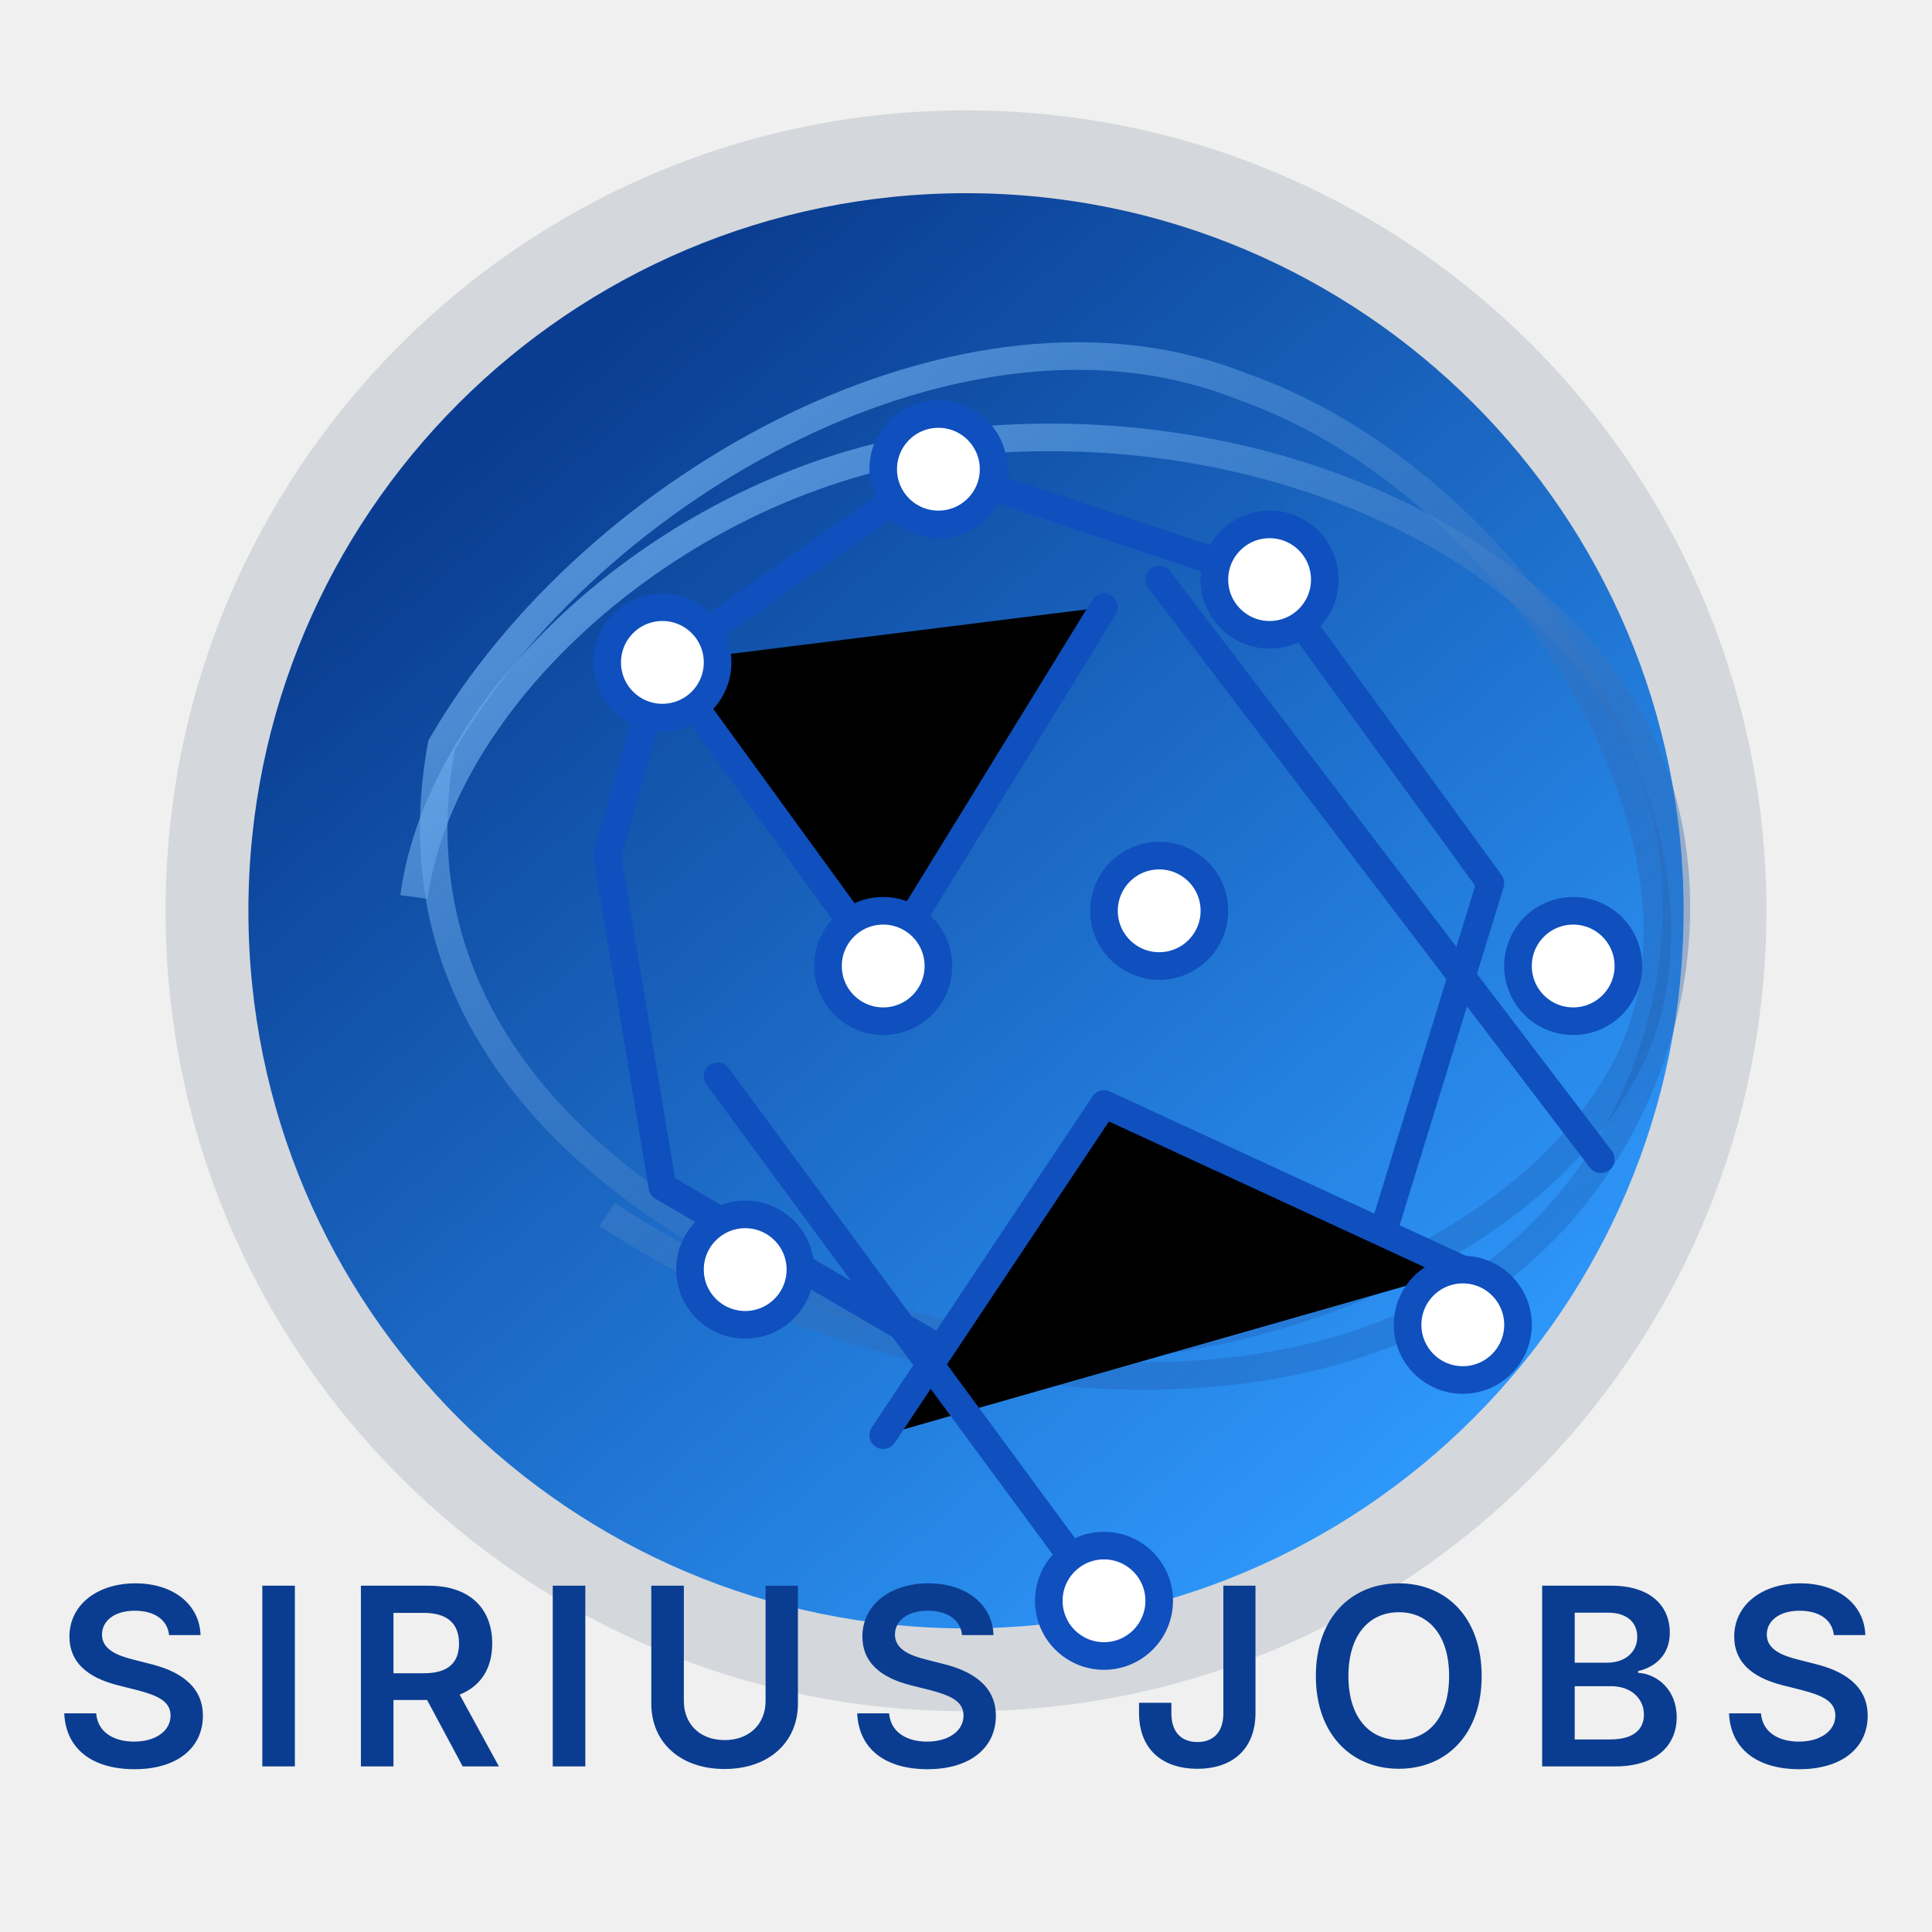
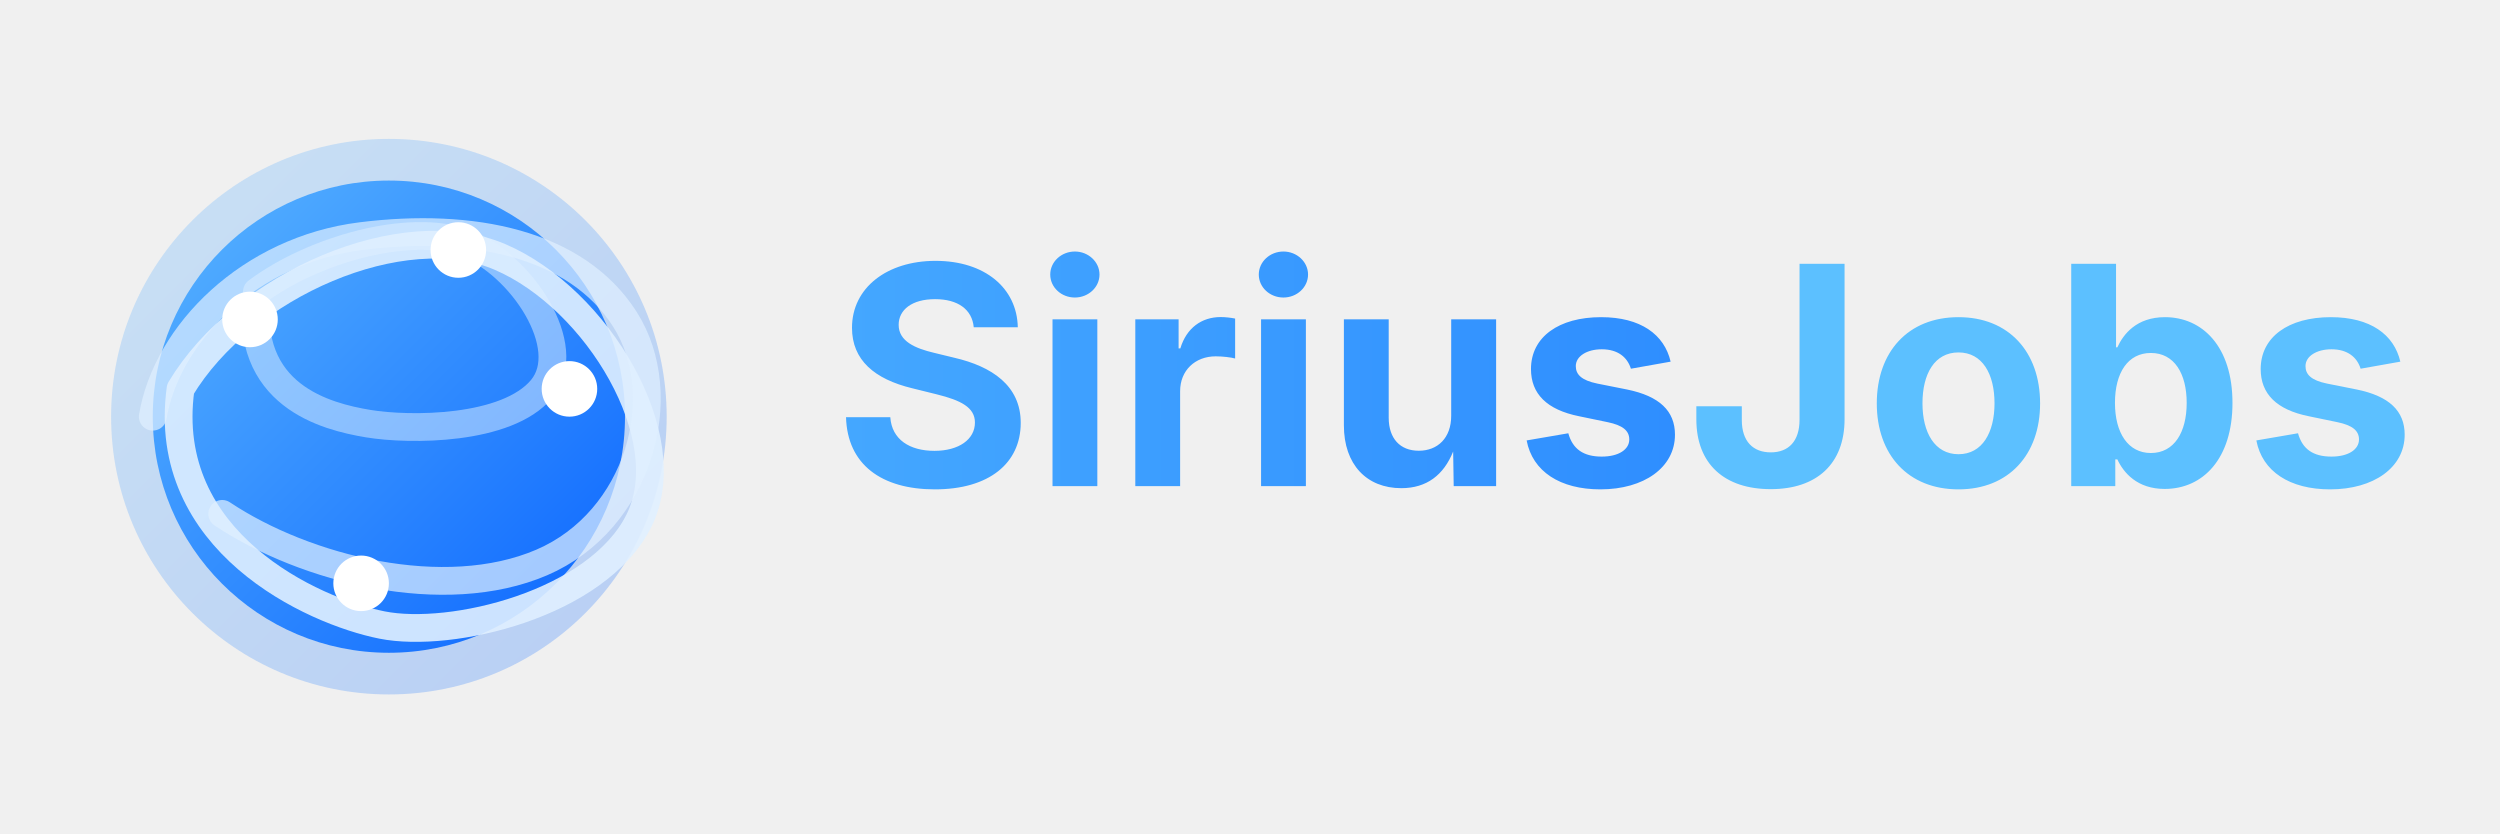
- <svg xmlns="http://www.w3.org/2000/svg" viewBox="0 0 140 140" role="img" aria-labelledby="title">
+ <svg xmlns="http://www.w3.org/2000/svg" viewBox="0 0 360 120" role="img" aria-labelledby="title">
  <defs>
-     <linearGradient id="siriusGlow" x1="20%" y1="15%" x2="85%" y2="90%">
-       <stop offset="0%" stop-color="#0a3d91" />
-       <stop offset="100%" stop-color="#2f9bff" />
+     <linearGradient id="sphereGradient" x1="0%" y1="0%" x2="100%" y2="100%">
+       <stop offset="0%" stop-color="#59b5ff" />
+       <stop offset="100%" stop-color="#0a64ff" />
    </linearGradient>
-     <linearGradient id="siriusOrbit" x1="0%" y1="0%" x2="100%" y2="100%">
-       <stop offset="0%" stop-color="#7ec3ff" stop-opacity="0.8" />
-       <stop offset="100%" stop-color="#0a3d91" stop-opacity="0.2" />
+     <linearGradient id="textGradient" x1="0%" y1="0%" x2="100%" y2="0%">
+       <stop offset="0%" stop-color="#44a7ff" />
+       <stop offset="100%" stop-color="#1c78ff" />
    </linearGradient>
  </defs>
-   <g transform="translate(10 6)">
-     <circle cx="60" cy="60" r="58" fill="#001a3a" opacity="0.12" />
-     <circle cx="60" cy="60" r="52" fill="url(#siriusGlow)" />
-     <g fill="none" stroke="url(#siriusOrbit)" stroke-width="2">
-       <path d="M22 48c11-19 38-34 58-26 20 7 36 33 28 49-8 16-34 23-48 20-14-3-43-16-38-43z" />
-       <path d="M34 82c15 10 40 16 58 8 18-8 24-30 16-44-8-14-28-22-48-20-20 2-38 18-40 33" />
+   <g transform="translate(12 14)">
+     <circle cx="44" cy="46" r="40" fill="url(#sphereGradient)" opacity="0.25" />
+     <circle cx="44" cy="46" r="34" fill="url(#sphereGradient)" />
+     <g fill="none" stroke="#e0f0ff" stroke-width="4" stroke-linecap="round">
+       <path d="M14 42c9-15 32-25 46-19s26 26 20 38c-6 12-27 17-37 15s-32-12-29-34" opacity="0.9" />
+       <path d="M20 60c12 8 32 13 46 7s19-24 12-35S56 18 40 20 12 34 10 46" opacity="0.7" />
+       <path d="M25 28c8-6 22-10 30-7s16 15 11 21-19 6-25 5-18-4-16-19" opacity="0.5" />
    </g>
-     <g stroke="#0f4fbe" stroke-width="2" stroke-linecap="round" stroke-linejoin="round">
-       <path d="M38 42l20-14 24 8 16 22-8 26-28 10-24-14-4-24z" fill="none" />
-       <path d="M38 42l16 22 16-26" />
-       <path d="M74 36l32 42" />
-       <path d="M54 98l16-24 26 12" />
-       <path d="M42 72l28 38" />
-     </g>
-     <g fill="#ffffff" stroke="#0f4fbe" stroke-width="2">
-       <circle cx="38" cy="42" r="4" />
-       <circle cx="58" cy="28" r="4" />
-       <circle cx="82" cy="36" r="4" />
-       <circle cx="104" cy="64" r="4" />
-       <circle cx="96" cy="90" r="4" />
-       <circle cx="70" cy="110" r="4" />
-       <circle cx="44" cy="86" r="4" />
-       <circle cx="74" cy="60" r="4" />
-       <circle cx="54" cy="64" r="4" />
-     </g>
+     <circle cx="24" cy="32" r="4" fill="#fff" />
+     <circle cx="54" cy="22" r="4" fill="#fff" />
+     <circle cx="70" cy="42" r="4" fill="#fff" />
+     <circle cx="40" cy="70" r="4" fill="#fff" />
  </g>
-   <text x="70" y="128" text-anchor="middle" font-family="Inter, Arial, sans-serif" font-size="18" fill="#0a3d91" font-weight="600" letter-spacing="0.12em">
-     SIRIUS JOBS
+   <text x="120" y="70" font-family="'Inter', 'Segoe UI', sans-serif" font-size="44" font-weight="700" fill="url(#textGradient)">
+     Sirius<tspan fill="#5cc0ff">Jobs</tspan>
  </text>
</svg>
